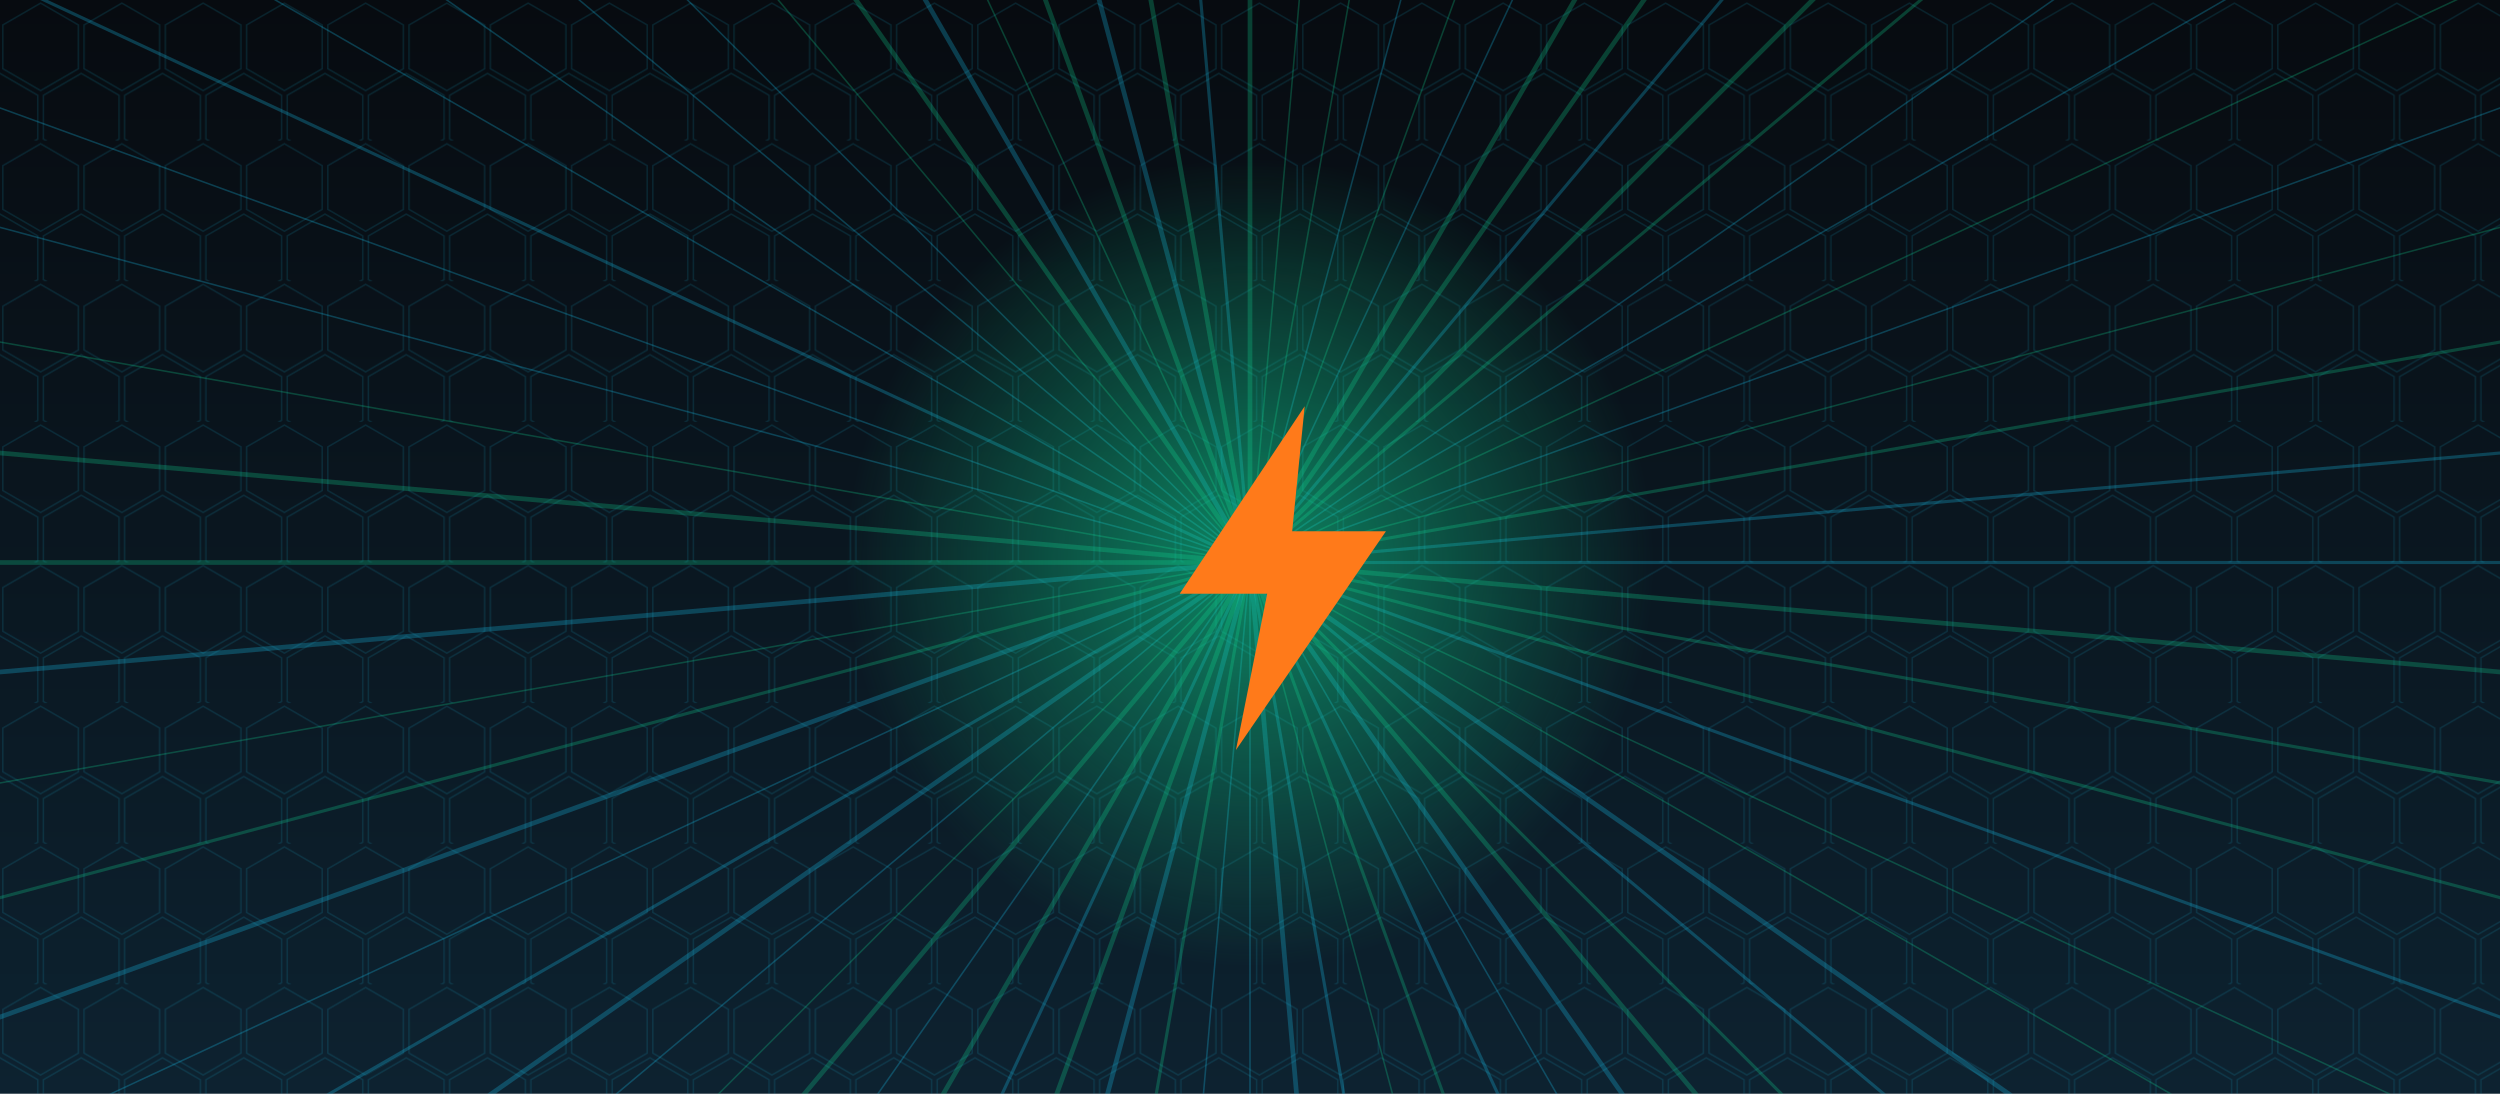
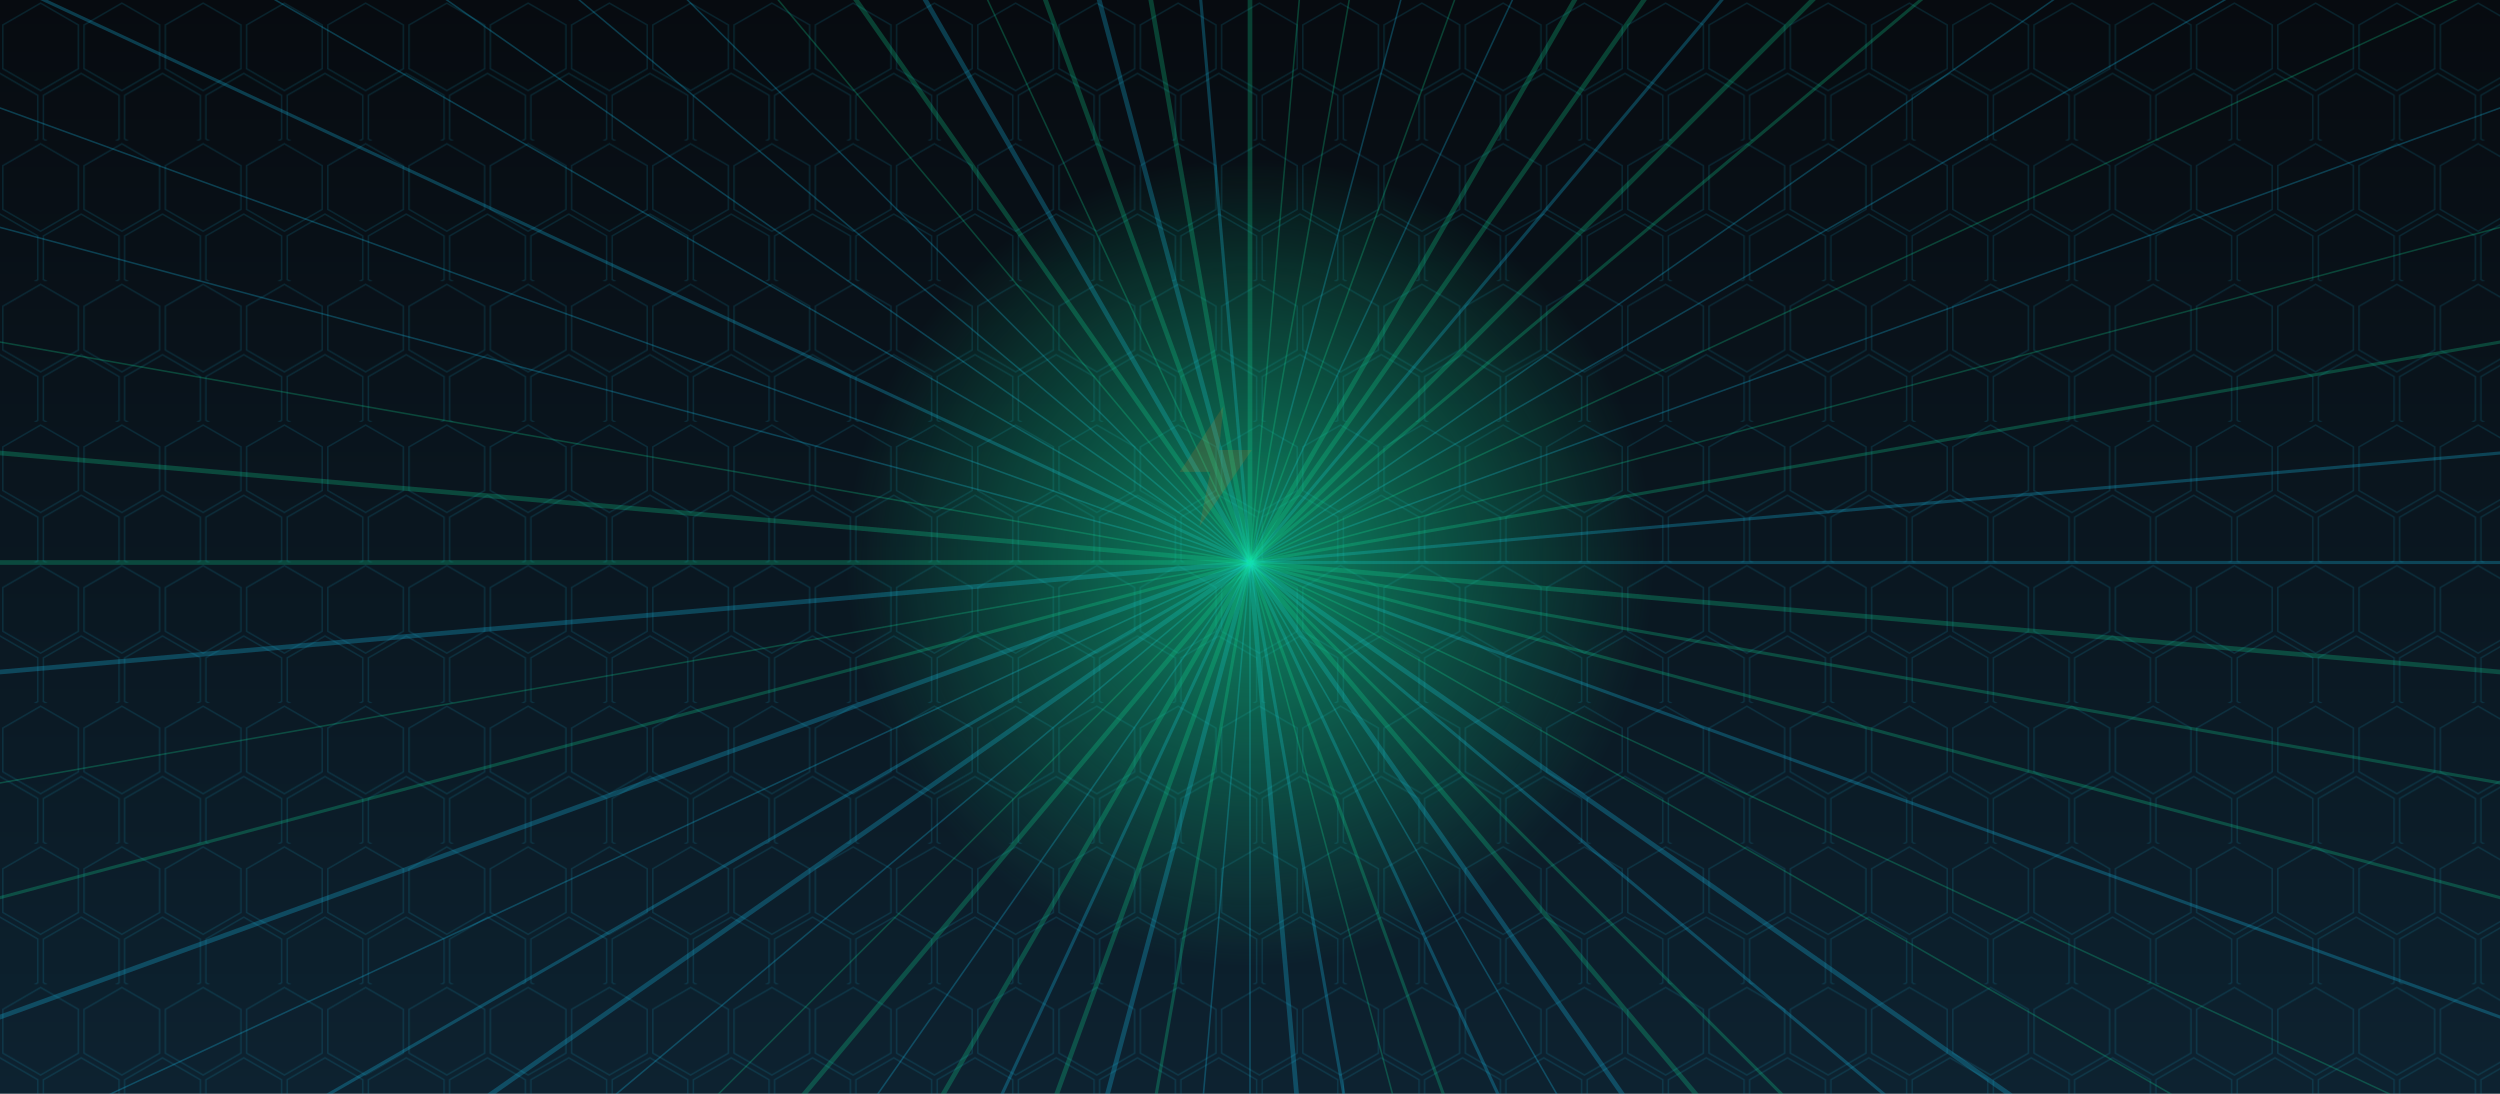
<svg xmlns="http://www.w3.org/2000/svg" viewBox="0 0 1600 700" preserveAspectRatio="xMidYMid slice">
  <defs>
    <linearGradient id="bg" x1="0" y1="0" x2="0" y2="1">
      <stop offset="0" stop-color="#070b10" />
      <stop offset="1" stop-color="#0d2230" />
    </linearGradient>
    <pattern id="hx" width="52.0" height="90" patternUnits="userSpaceOnUse">
      <polygon points="50.2,44.0 26.0,58.0 1.8,44.0 1.8,16.0 26.0,2.0 50.2,16.0" fill="none" stroke="#19d3ff" stroke-opacity=".12" />
      <polygon points="24.2,89.0 0.0,103.0 -24.2,89.0 -24.2,61.0 -0.0,47.0 24.2,61.0" fill="none" stroke="#19d3ff" stroke-opacity=".12" />
      <polygon points="76.2,89.0 52.0,103.0 27.8,89.0 27.8,61.0 52.0,47.0 76.2,61.0" fill="none" stroke="#19d3ff" stroke-opacity=".12" />
    </pattern>
    <radialGradient id="gl">
      <stop offset="0" stop-color="#10e39a" stop-opacity=".55" />
      <stop offset="1" stop-color="#10e39a" stop-opacity="0" />
    </radialGradient>
  </defs>
  <rect width="1600" height="700" fill="url(#bg)" />
  <rect width="1600" height="700" fill="url(#hx)" />
  <line x1="800" y1="360" x2="1900" y2="360" stroke="#19d3ff" stroke-opacity=".25" stroke-width="2" />
  <line x1="800" y1="360" x2="1896" y2="456" stroke="#10e39a" stroke-opacity=".25" stroke-width="3" />
  <line x1="800" y1="360" x2="1883" y2="551" stroke="#10e39a" stroke-opacity=".25" stroke-width="2" />
  <line x1="800" y1="360" x2="1863" y2="645" stroke="#10e39a" stroke-opacity=".25" stroke-width="2" />
  <line x1="800" y1="360" x2="1834" y2="736" stroke="#19d3ff" stroke-opacity=".25" stroke-width="2" />
  <line x1="800" y1="360" x2="1797" y2="825" stroke="#10e39a" stroke-opacity=".25" stroke-width="1" />
  <line x1="800" y1="360" x2="1753" y2="910" stroke="#10e39a" stroke-opacity=".25" stroke-width="1" />
  <line x1="800" y1="360" x2="1701" y2="991" stroke="#19d3ff" stroke-opacity=".25" stroke-width="3" />
  <line x1="800" y1="360" x2="1643" y2="1067" stroke="#19d3ff" stroke-opacity=".25" stroke-width="2" />
  <line x1="800" y1="360" x2="1578" y2="1138" stroke="#10e39a" stroke-opacity=".25" stroke-width="2" />
  <line x1="800" y1="360" x2="1507" y2="1203" stroke="#10e39a" stroke-opacity=".25" stroke-width="3" />
  <line x1="800" y1="360" x2="1431" y2="1261" stroke="#19d3ff" stroke-opacity=".25" stroke-width="3" />
  <line x1="800" y1="360" x2="1350" y2="1313" stroke="#19d3ff" stroke-opacity=".25" stroke-width="1" />
  <line x1="800" y1="360" x2="1265" y2="1357" stroke="#19d3ff" stroke-opacity=".25" stroke-width="2" />
  <line x1="800" y1="360" x2="1176" y2="1394" stroke="#10e39a" stroke-opacity=".25" stroke-width="2" />
  <line x1="800" y1="360" x2="1085" y2="1423" stroke="#10e39a" stroke-opacity=".25" stroke-width="1" />
  <line x1="800" y1="360" x2="991" y2="1443" stroke="#19d3ff" stroke-opacity=".25" stroke-width="2" />
  <line x1="800" y1="360" x2="896" y2="1456" stroke="#19d3ff" stroke-opacity=".25" stroke-width="3" />
  <line x1="800" y1="360" x2="800" y2="1460" stroke="#19d3ff" stroke-opacity=".25" stroke-width="1" />
  <line x1="800" y1="360" x2="704" y2="1456" stroke="#19d3ff" stroke-opacity=".25" stroke-width="1" />
  <line x1="800" y1="360" x2="609" y2="1443" stroke="#10e39a" stroke-opacity=".25" stroke-width="2" />
  <line x1="800" y1="360" x2="515" y2="1423" stroke="#19d3ff" stroke-opacity=".25" stroke-width="3" />
  <line x1="800" y1="360" x2="424" y2="1394" stroke="#10e39a" stroke-opacity=".25" stroke-width="3" />
  <line x1="800" y1="360" x2="335" y2="1357" stroke="#19d3ff" stroke-opacity=".25" stroke-width="2" />
  <line x1="800" y1="360" x2="250" y2="1313" stroke="#10e39a" stroke-opacity=".25" stroke-width="3" />
  <line x1="800" y1="360" x2="169" y2="1261" stroke="#19d3ff" stroke-opacity=".25" stroke-width="1" />
  <line x1="800" y1="360" x2="93" y2="1203" stroke="#10e39a" stroke-opacity=".25" stroke-width="3" />
  <line x1="800" y1="360" x2="22" y2="1138" stroke="#10e39a" stroke-opacity=".25" stroke-width="1" />
  <line x1="800" y1="360" x2="-43" y2="1067" stroke="#19d3ff" stroke-opacity=".25" stroke-width="1" />
  <line x1="800" y1="360" x2="-101" y2="991" stroke="#19d3ff" stroke-opacity=".25" stroke-width="3" />
  <line x1="800" y1="360" x2="-153" y2="910" stroke="#19d3ff" stroke-opacity=".25" stroke-width="2" />
  <line x1="800" y1="360" x2="-197" y2="825" stroke="#19d3ff" stroke-opacity=".25" stroke-width="1" />
  <line x1="800" y1="360" x2="-234" y2="736" stroke="#19d3ff" stroke-opacity=".25" stroke-width="3" />
  <line x1="800" y1="360" x2="-263" y2="645" stroke="#10e39a" stroke-opacity=".25" stroke-width="2" />
  <line x1="800" y1="360" x2="-283" y2="551" stroke="#10e39a" stroke-opacity=".25" stroke-width="1" />
  <line x1="800" y1="360" x2="-296" y2="456" stroke="#19d3ff" stroke-opacity=".25" stroke-width="3" />
  <line x1="800" y1="360" x2="-300" y2="360" stroke="#10e39a" stroke-opacity=".25" stroke-width="3" />
  <line x1="800" y1="360" x2="-296" y2="264" stroke="#10e39a" stroke-opacity=".25" stroke-width="3" />
  <line x1="800" y1="360" x2="-283" y2="169" stroke="#10e39a" stroke-opacity=".25" stroke-width="1" />
  <line x1="800" y1="360" x2="-263" y2="75" stroke="#19d3ff" stroke-opacity=".25" stroke-width="1" />
  <line x1="800" y1="360" x2="-234" y2="-16" stroke="#19d3ff" stroke-opacity=".25" stroke-width="1" />
  <line x1="800" y1="360" x2="-197" y2="-105" stroke="#19d3ff" stroke-opacity=".25" stroke-width="2" />
  <line x1="800" y1="360" x2="-153" y2="-190" stroke="#19d3ff" stroke-opacity=".25" stroke-width="1" />
  <line x1="800" y1="360" x2="-101" y2="-271" stroke="#19d3ff" stroke-opacity=".25" stroke-width="1" />
  <line x1="800" y1="360" x2="-43" y2="-347" stroke="#19d3ff" stroke-opacity=".25" stroke-width="1" />
  <line x1="800" y1="360" x2="22" y2="-418" stroke="#19d3ff" stroke-opacity=".25" stroke-width="1" />
  <line x1="800" y1="360" x2="93" y2="-483" stroke="#10e39a" stroke-opacity=".25" stroke-width="1" />
  <line x1="800" y1="360" x2="169" y2="-541" stroke="#10e39a" stroke-opacity=".25" stroke-width="3" />
  <line x1="800" y1="360" x2="250" y2="-593" stroke="#19d3ff" stroke-opacity=".25" stroke-width="3" />
  <line x1="800" y1="360" x2="335" y2="-637" stroke="#10e39a" stroke-opacity=".25" stroke-width="1" />
  <line x1="800" y1="360" x2="424" y2="-674" stroke="#10e39a" stroke-opacity=".25" stroke-width="3" />
  <line x1="800" y1="360" x2="515" y2="-703" stroke="#19d3ff" stroke-opacity=".25" stroke-width="3" />
  <line x1="800" y1="360" x2="609" y2="-723" stroke="#10e39a" stroke-opacity=".25" stroke-width="3" />
  <line x1="800" y1="360" x2="704" y2="-736" stroke="#19d3ff" stroke-opacity=".25" stroke-width="2" />
  <line x1="800" y1="360" x2="800" y2="-740" stroke="#10e39a" stroke-opacity=".25" stroke-width="3" />
  <line x1="800" y1="360" x2="896" y2="-736" stroke="#10e39a" stroke-opacity=".25" stroke-width="1" />
  <line x1="800" y1="360" x2="991" y2="-723" stroke="#10e39a" stroke-opacity=".25" stroke-width="1" />
  <line x1="800" y1="360" x2="1085" y2="-703" stroke="#19d3ff" stroke-opacity=".25" stroke-width="1" />
  <line x1="800" y1="360" x2="1176" y2="-674" stroke="#10e39a" stroke-opacity=".25" stroke-width="1" />
  <line x1="800" y1="360" x2="1265" y2="-637" stroke="#19d3ff" stroke-opacity=".25" stroke-width="1" />
  <line x1="800" y1="360" x2="1350" y2="-593" stroke="#10e39a" stroke-opacity=".25" stroke-width="3" />
  <line x1="800" y1="360" x2="1431" y2="-541" stroke="#10e39a" stroke-opacity=".25" stroke-width="3" />
  <line x1="800" y1="360" x2="1507" y2="-483" stroke="#19d3ff" stroke-opacity=".25" stroke-width="2" />
  <line x1="800" y1="360" x2="1578" y2="-418" stroke="#10e39a" stroke-opacity=".25" stroke-width="3" />
  <line x1="800" y1="360" x2="1643" y2="-347" stroke="#10e39a" stroke-opacity=".25" stroke-width="2" />
  <line x1="800" y1="360" x2="1701" y2="-271" stroke="#19d3ff" stroke-opacity=".25" stroke-width="1" />
  <line x1="800" y1="360" x2="1753" y2="-190" stroke="#19d3ff" stroke-opacity=".25" stroke-width="1" />
  <line x1="800" y1="360" x2="1797" y2="-105" stroke="#10e39a" stroke-opacity=".25" stroke-width="1" />
  <line x1="800" y1="360" x2="1834" y2="-16" stroke="#19d3ff" stroke-opacity=".25" stroke-width="1" />
  <line x1="800" y1="360" x2="1863" y2="75" stroke="#10e39a" stroke-opacity=".25" stroke-width="1" />
  <line x1="800" y1="360" x2="1883" y2="169" stroke="#10e39a" stroke-opacity=".25" stroke-width="2" />
  <line x1="800" y1="360" x2="1896" y2="264" stroke="#19d3ff" stroke-opacity=".25" stroke-width="2" />
  <circle cx="800" cy="360" r="260" fill="url(#gl)" />
-   <polygon transform="translate(755,260) scale(2)" points="40,0 0,60 28,60 18,110 66,40 36,40" fill="#ff7a1a" />
+   <polygon transform="translate(755,260) scale(0.7)" points="40,0 0,60 28,60 18,110 66,40 36,40" fill="#ff7a1a" opacity=".14" />
</svg>
